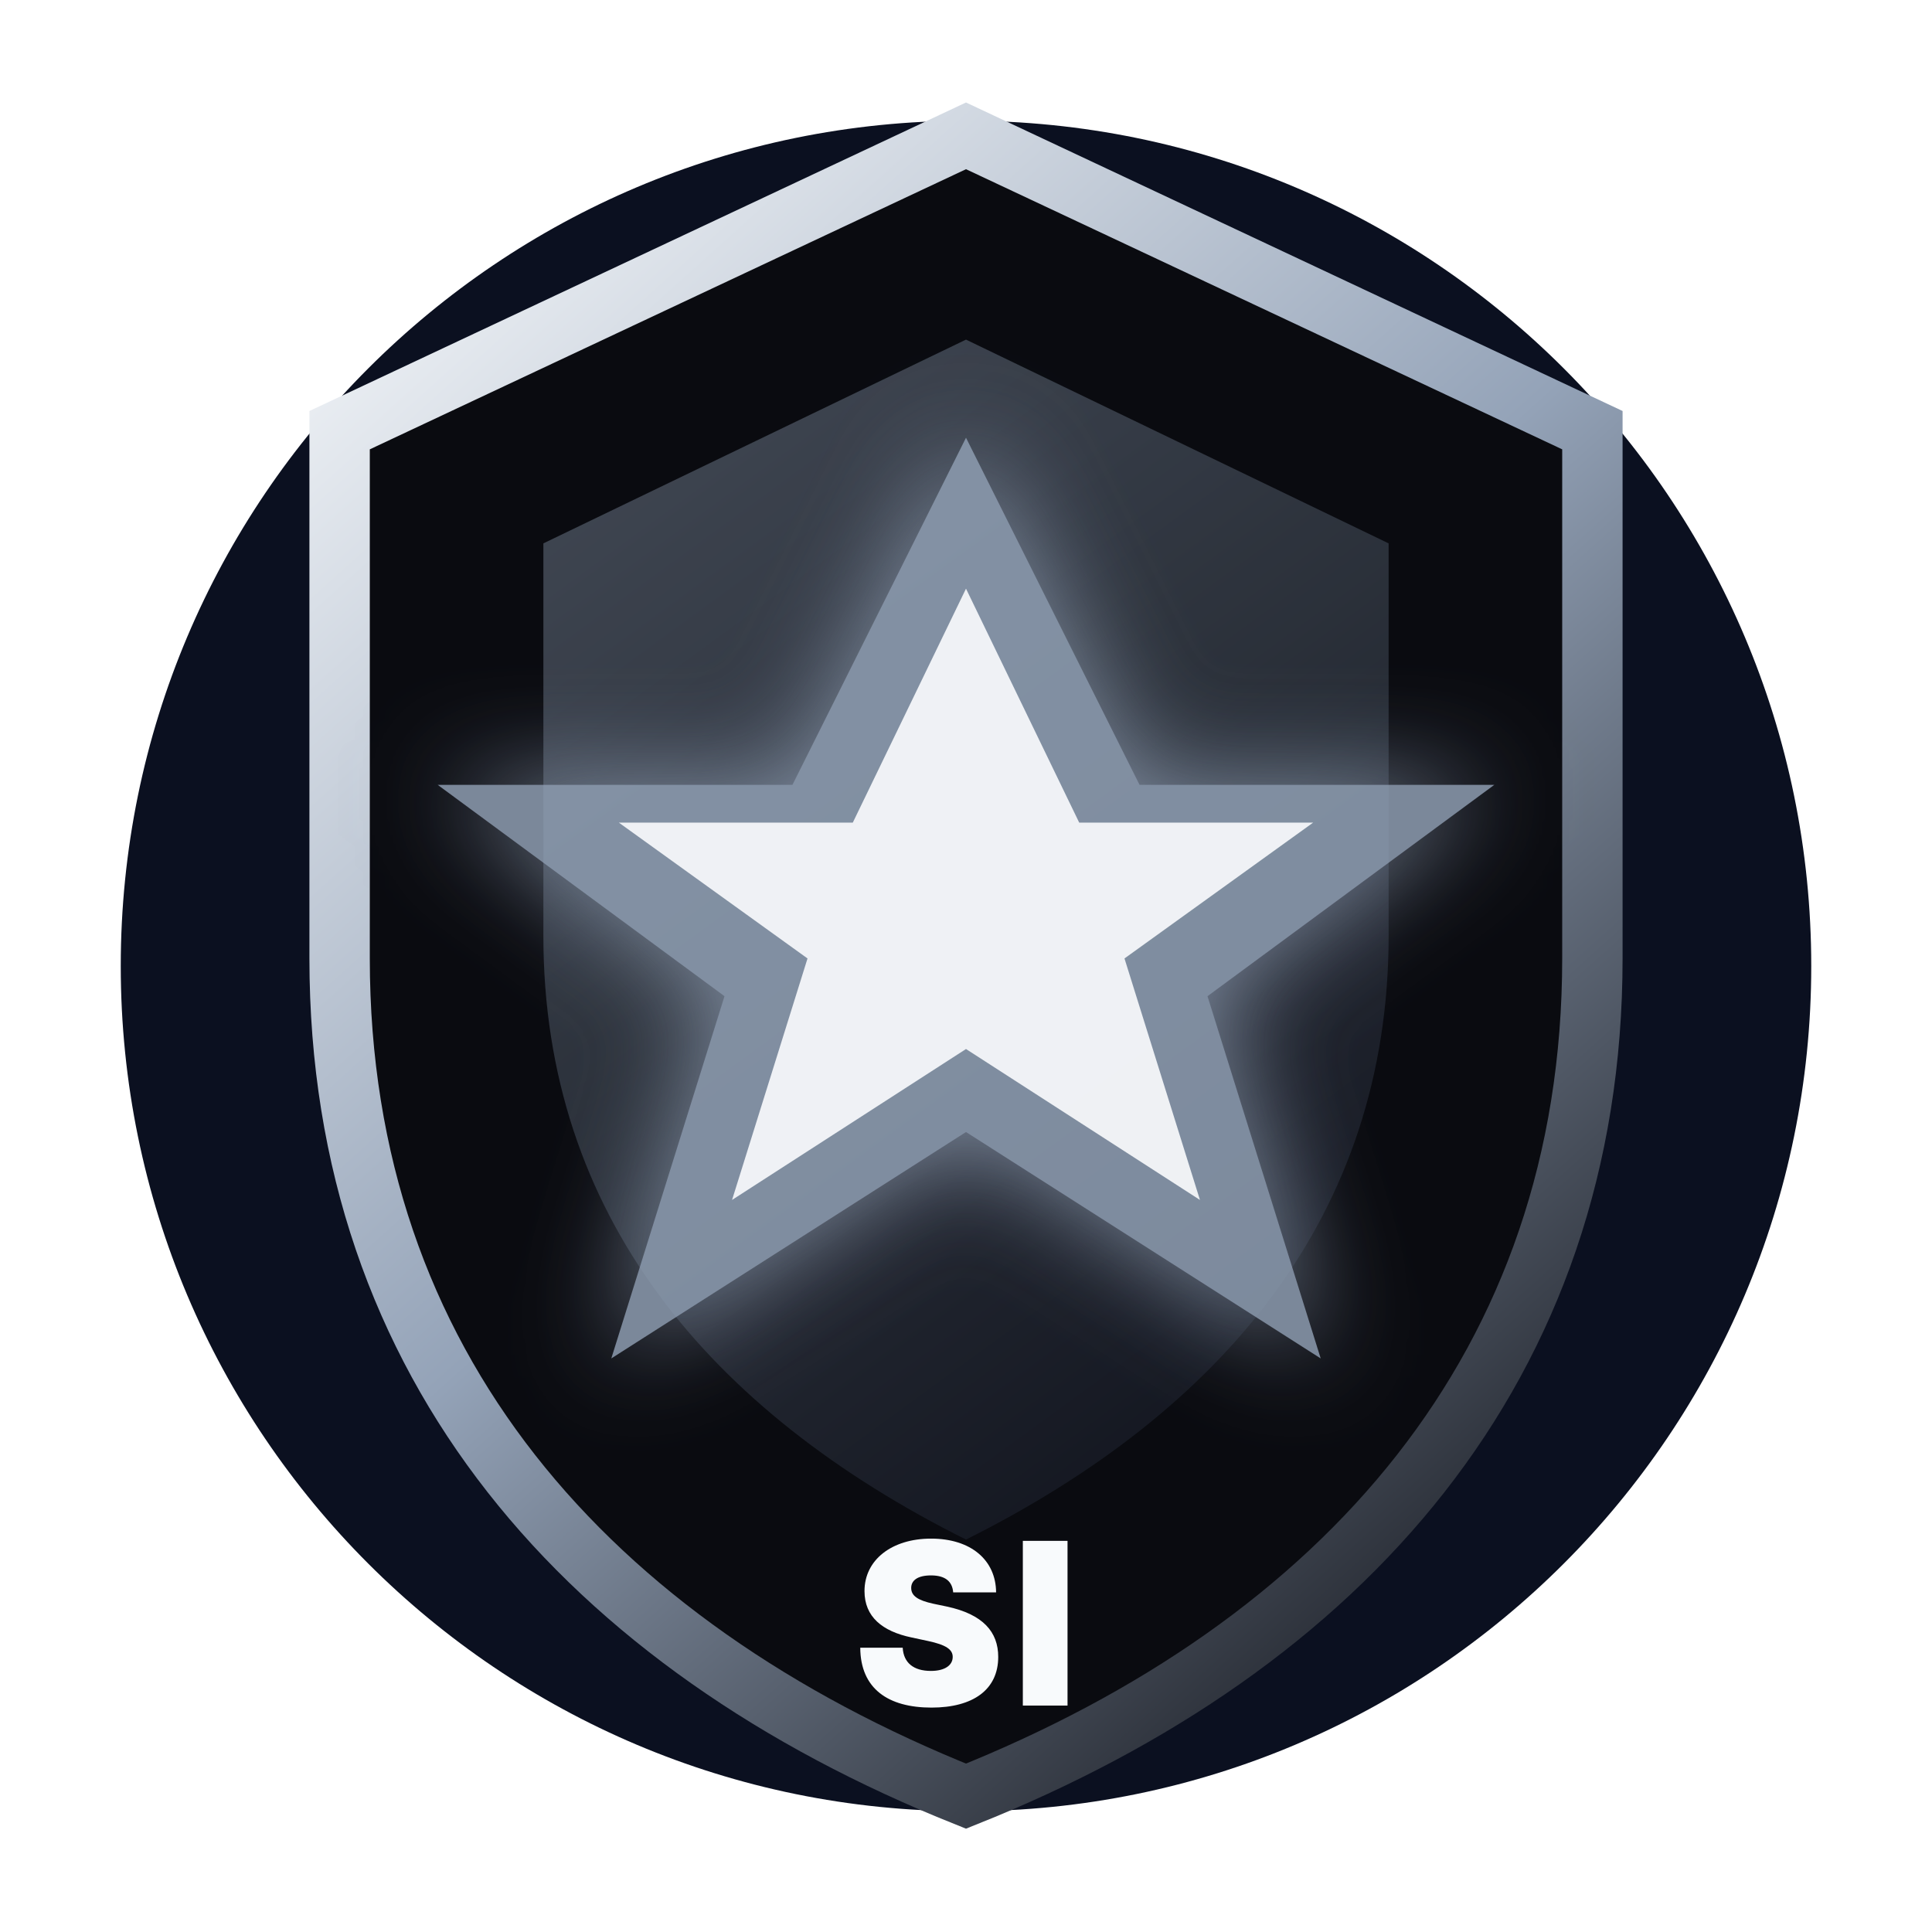
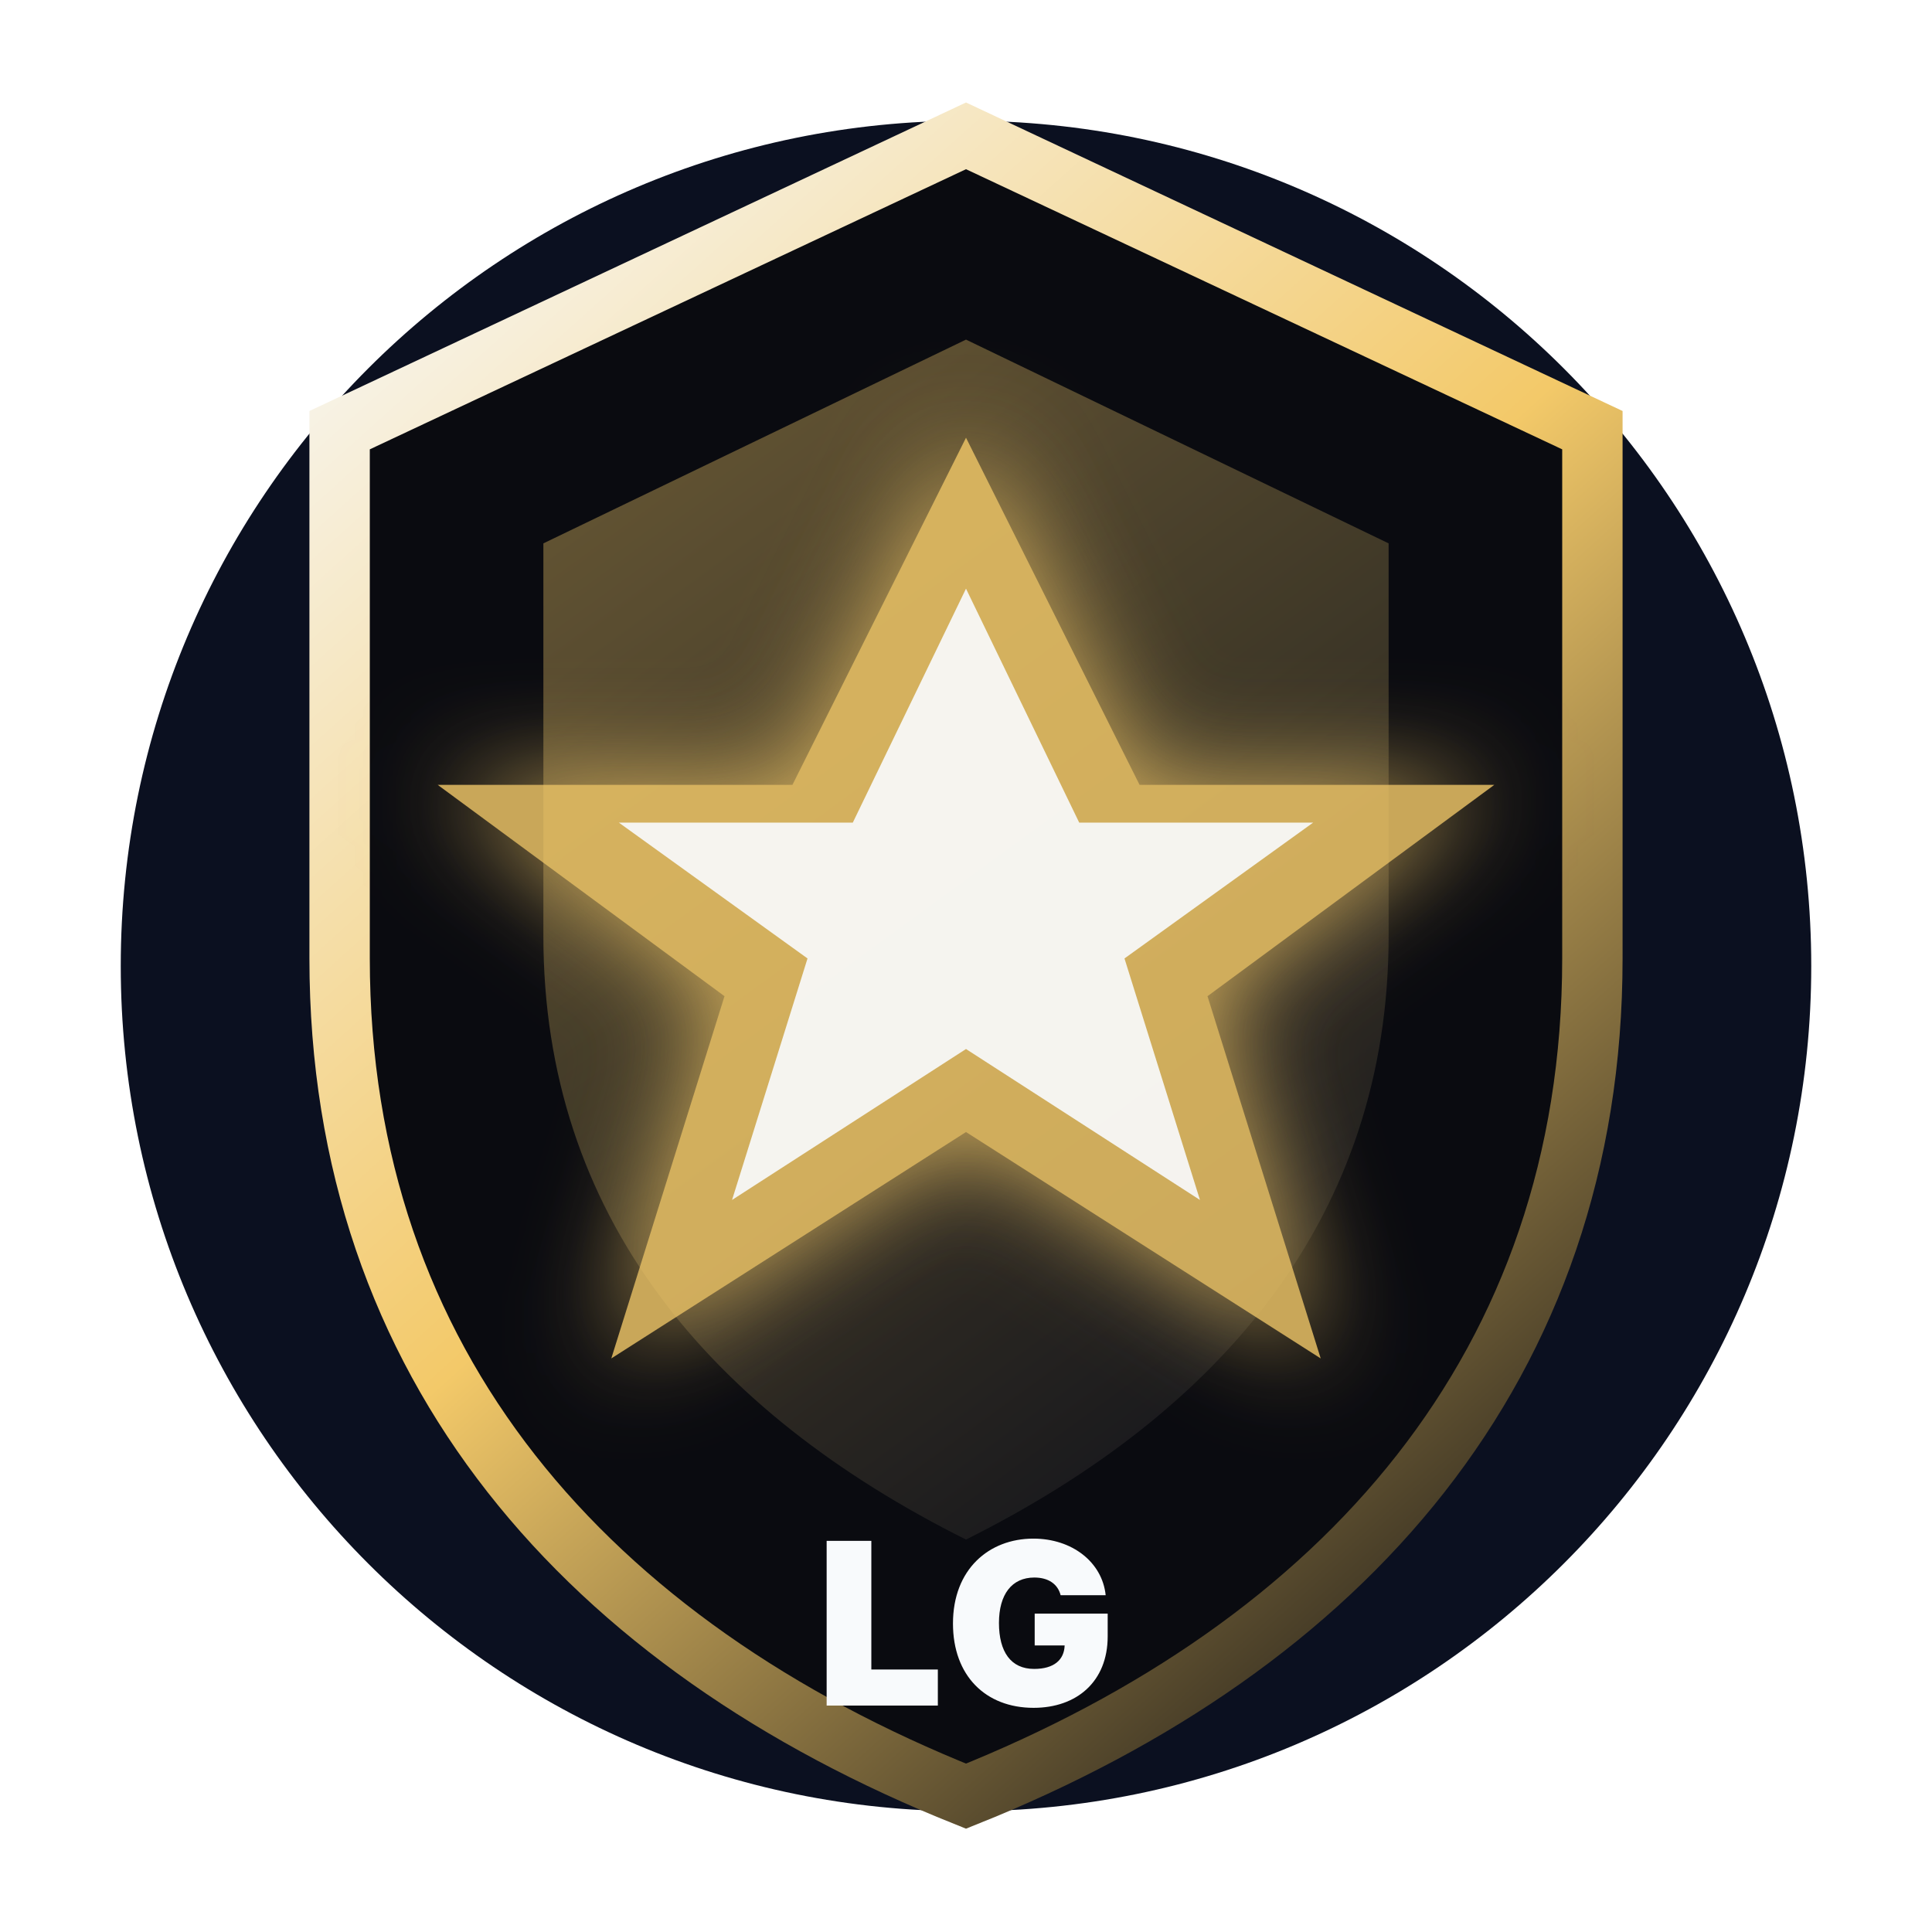
- <svg xmlns="http://www.w3.org/2000/svg" viewBox="0 0 256 256" role="img" aria-label="Silver rank medal">
+ <svg xmlns="http://www.w3.org/2000/svg" viewBox="0 0 256 256" role="img" aria-label="Legend rank medal">
  <defs>
    <linearGradient id="g" x1="40" y1="28" x2="218" y2="226" gradientUnits="userSpaceOnUse">
      <stop offset="0" stop-color="#F8FAFC" />
-       <stop offset="0.48" stop-color="#94A3B8" />
+       <stop offset="0.48" stop-color="#F3C969" />
      <stop offset="1" stop-color="#0A0B10" />
    </linearGradient>
    <linearGradient id="core" x1="74" y1="54" x2="182" y2="202" gradientUnits="userSpaceOnUse">
-       <stop offset="0" stop-color="#94A3B8" stop-opacity=".95" />
+       <stop offset="0" stop-color="#F3C969" stop-opacity=".95" />
      <stop offset="1" stop-color="#111827" />
    </linearGradient>
    <filter id="glow" x="-45%" y="-45%" width="190%" height="190%">
      <feGaussianBlur stdDeviation="7" result="b" />
      <feMerge>
        <feMergeNode in="b" />
        <feMergeNode in="SourceGraphic" />
      </feMerge>
    </filter>
  </defs>
  <circle cx="128" cy="128" r="112" fill="#0B1020" />
  <path d="M128 18 211 57v70c0 54-33 91-83 111-50-20-83-57-83-111V57l83-39Z" fill="#0A0B10" stroke="url(#g)" stroke-width="8" />
  <path d="M128 45 184 72v52c0 37-22 63-56 80-34-17-56-43-56-80V72l56-27Z" fill="url(#core)" opacity=".42" />
-   <path d="M128 58 151 104h47l-38 28 15 48-47-30-47 30 15-48-38-28h47l23-46Z" fill="#94A3B8" opacity=".82" filter="url(#glow)" />
+   <path d="M128 58 151 104h47l-38 28 15 48-47-30-47 30 15-48-38-28h47l23-46Z" fill="#F3C969" opacity=".82" filter="url(#glow)" />
  <path d="M128 78 143 109h31l-25 18 10 32-31-20-31 20 10-32-25-18h31l15-31Z" fill="#F8FAFC" opacity=".92" />
-   <text x="128" y="226" text-anchor="middle" font-family="Inter, Arial, sans-serif" font-size="30" font-weight="900" fill="#F8FAFC" letter-spacing="1">SI</text>
+   <text x="128" y="226" text-anchor="middle" font-family="Inter, Arial, sans-serif" font-size="30" font-weight="900" fill="#F8FAFC" letter-spacing="1">LG</text>
</svg>
